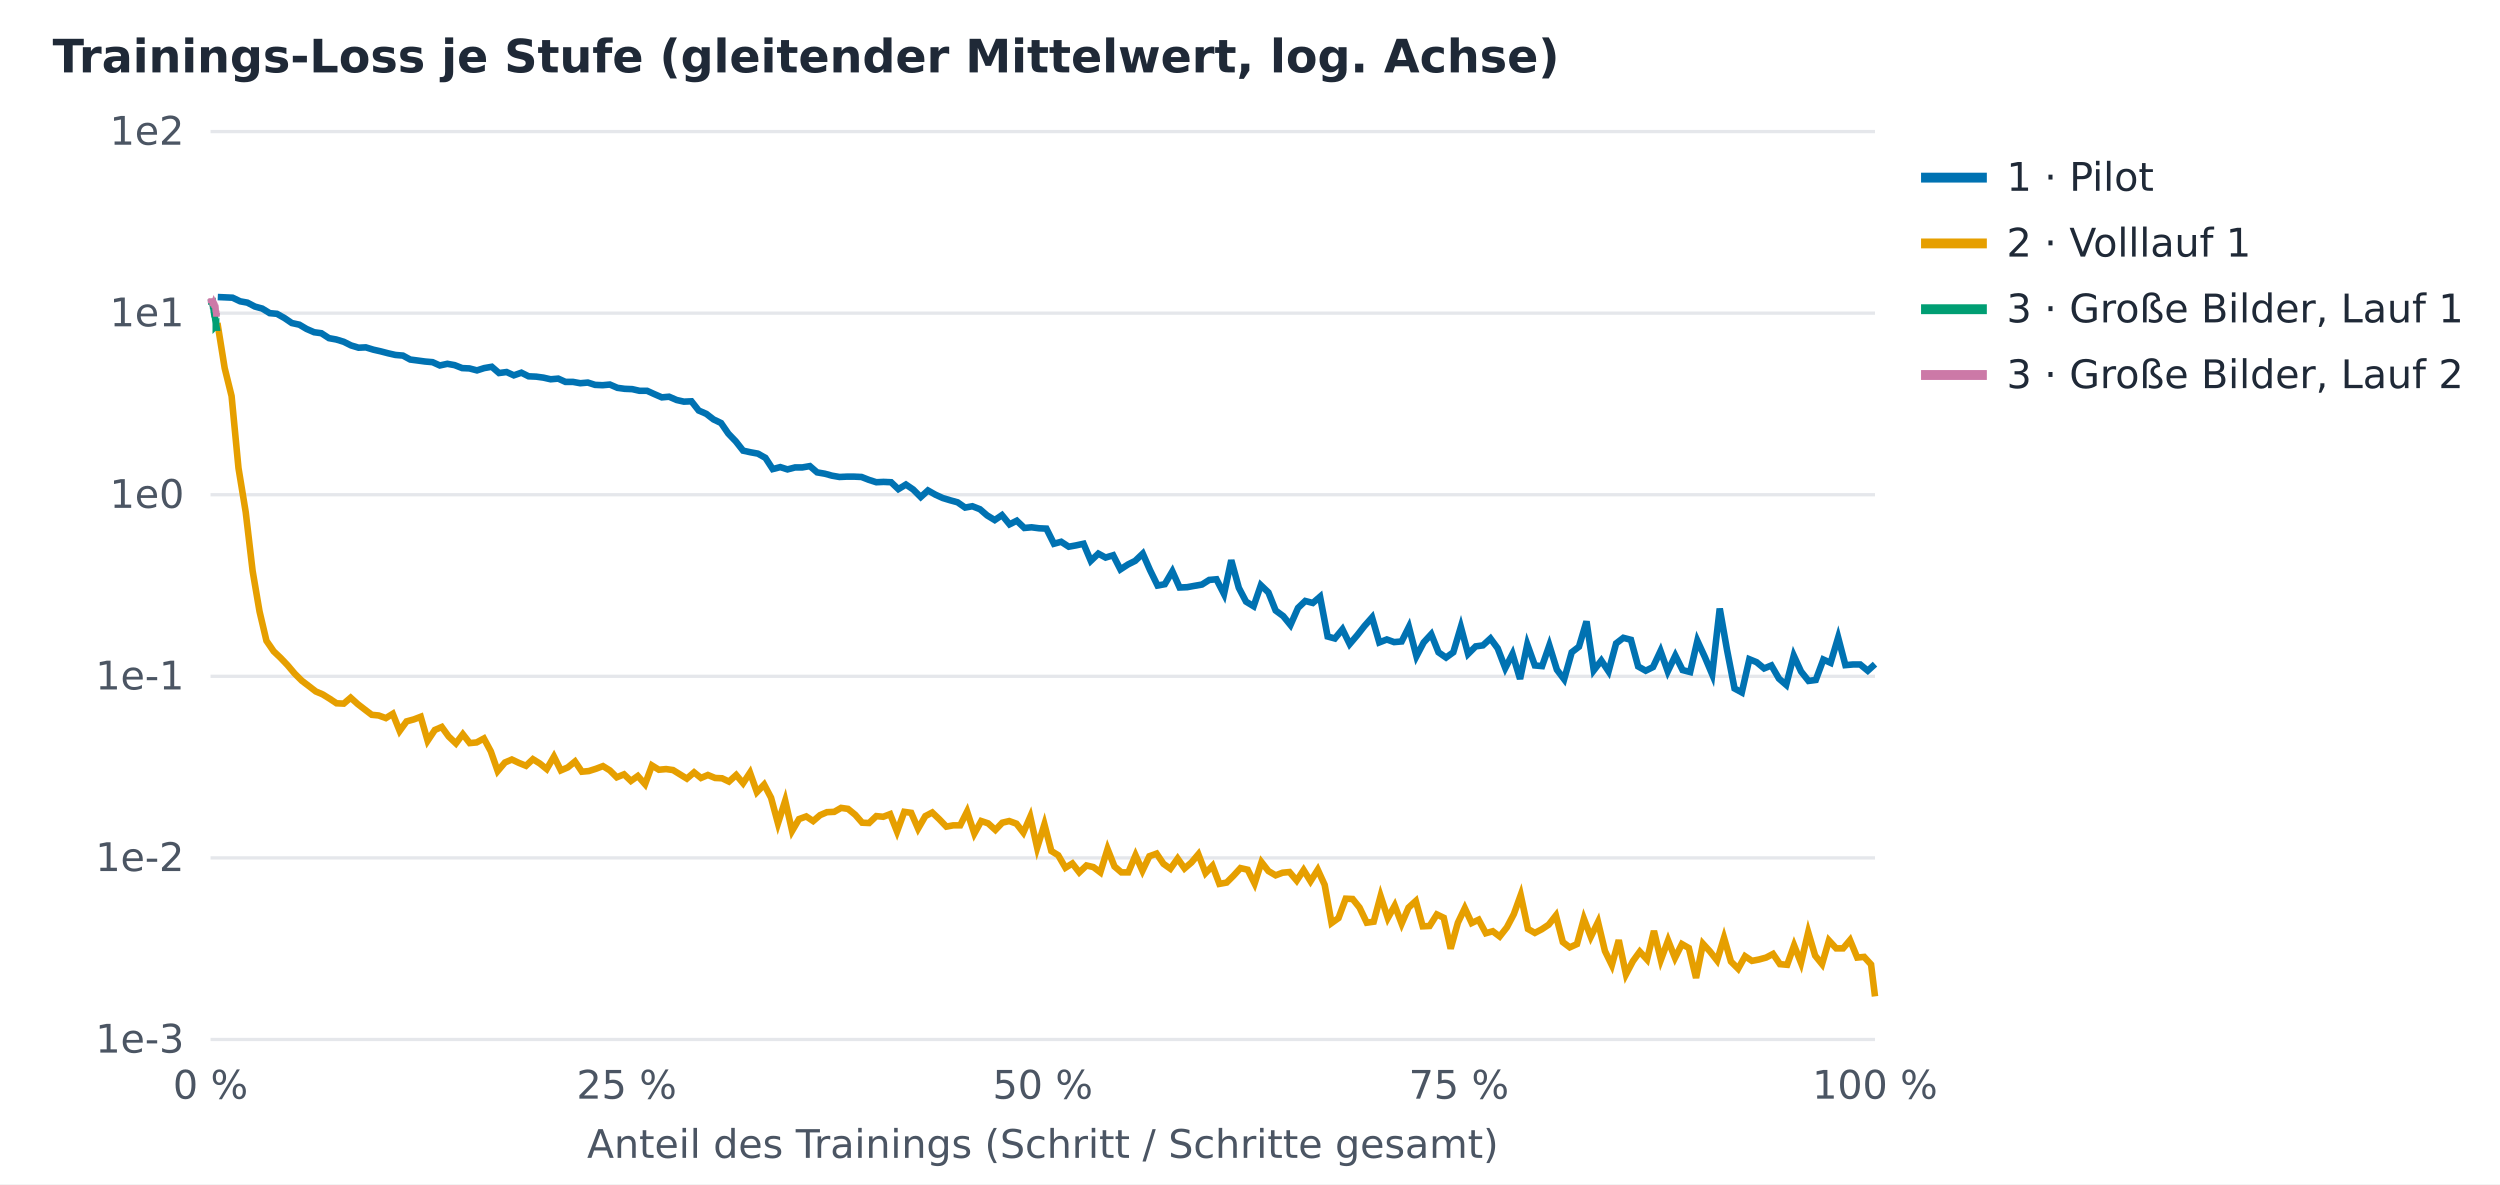
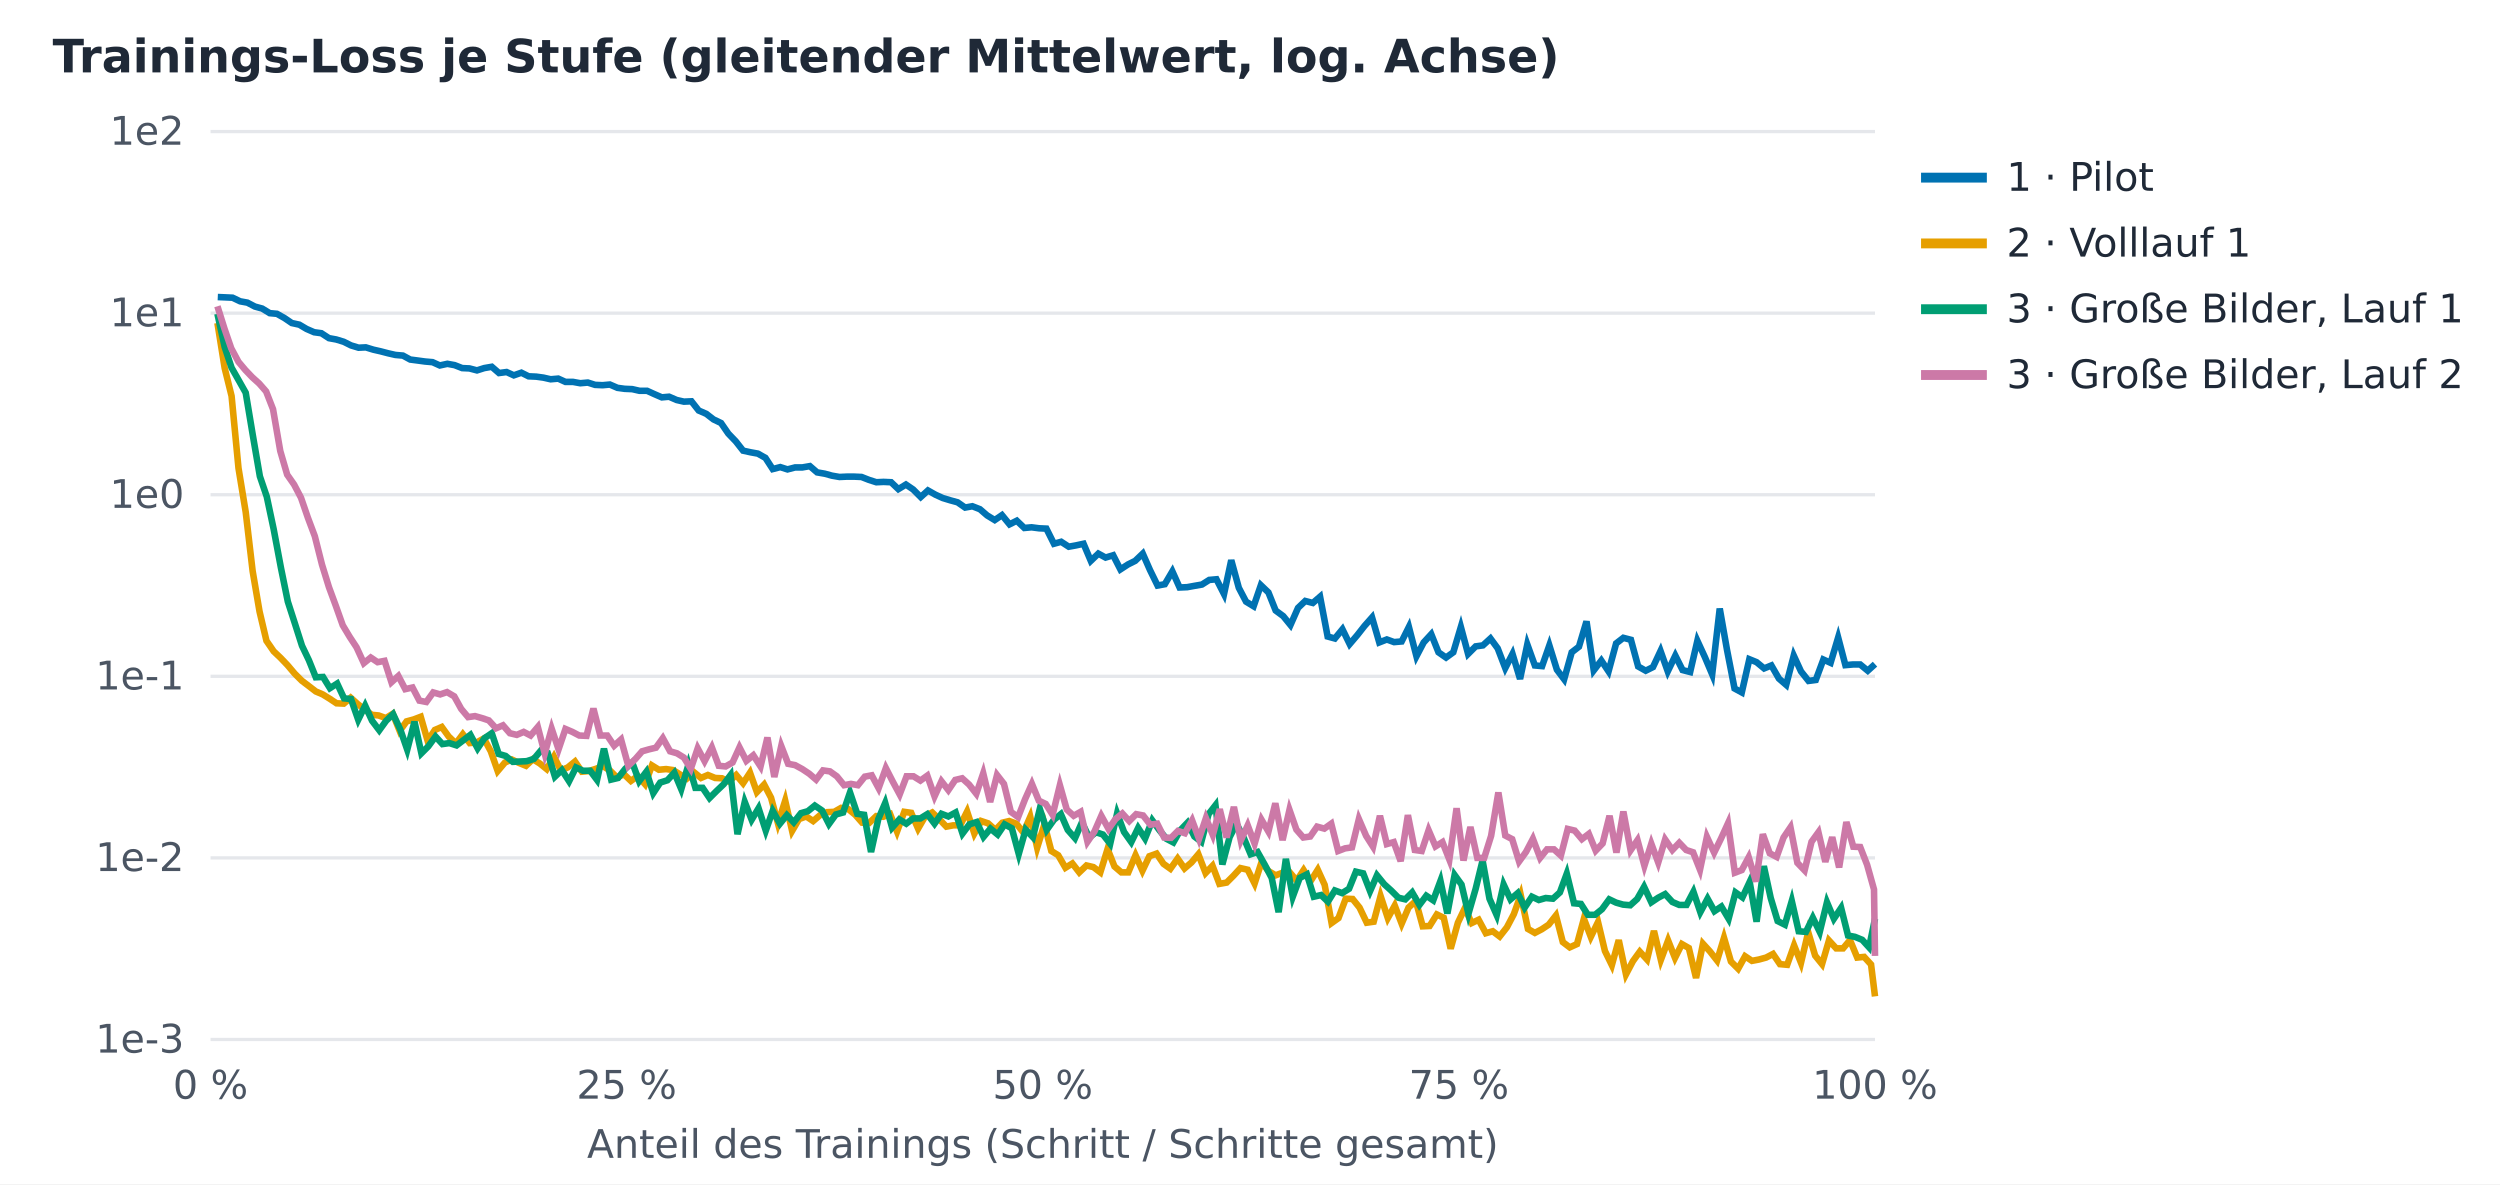
<svg xmlns="http://www.w3.org/2000/svg" width="760" height="360" viewBox="0 0 760 360" font-family="DejaVu Sans, Arial, sans-serif" font-size="12">
  <rect width="760" height="360" fill="#ffffff" />
  <text x="16" y="22" font-size="14" font-weight="bold" fill="#1f2937">Trainings-Loss je Stufe (gleitender Mittelwert, log. Achse)</text>
  <line x1="64" x2="570" y1="316.0" y2="316.0" stroke="#e5e7eb" />
  <text x="56" y="320.0" text-anchor="end" fill="#4b5563">1e-3</text>
  <line x1="64" x2="570" y1="260.8" y2="260.8" stroke="#e5e7eb" />
  <text x="56" y="264.8" text-anchor="end" fill="#4b5563">1e-2</text>
  <line x1="64" x2="570" y1="205.6" y2="205.6" stroke="#e5e7eb" />
  <text x="56" y="209.6" text-anchor="end" fill="#4b5563">1e-1</text>
  <line x1="64" x2="570" y1="150.4" y2="150.4" stroke="#e5e7eb" />
  <text x="56" y="154.4" text-anchor="end" fill="#4b5563">1e0</text>
  <line x1="64" x2="570" y1="95.2" y2="95.2" stroke="#e5e7eb" />
  <text x="56" y="99.2" text-anchor="end" fill="#4b5563">1e1</text>
  <line x1="64" x2="570" y1="40.0" y2="40.0" stroke="#e5e7eb" />
  <text x="56" y="44.0" text-anchor="end" fill="#4b5563">1e2</text>
  <text x="64.0" y="334" text-anchor="middle" fill="#4b5563">0 %</text>
  <text x="190.5" y="334" text-anchor="middle" fill="#4b5563">25 %</text>
  <text x="317.0" y="334" text-anchor="middle" fill="#4b5563">50 %</text>
  <text x="443.5" y="334" text-anchor="middle" fill="#4b5563">75 %</text>
  <text x="570.0" y="334" text-anchor="middle" fill="#4b5563">100 %</text>
  <text x="317.0" y="352" text-anchor="middle" fill="#4b5563">Anteil des Trainings (Schritt / Schritte gesamt)</text>
  <polyline fill="none" stroke="#0072B2" stroke-width="2" points="66.2,90.3 68.5,90.4 70.7,90.5 73.0,91.6 75.2,92.0 77.5,93.2 79.7,93.8 82.0,95.2 84.2,95.4 86.5,96.7 88.7,98.2 91.0,98.7 93.2,100.0 95.5,101.0 97.7,101.3 100.0,102.8 102.2,103.2 104.5,103.9 106.7,105.0 109.0,105.7 111.2,105.6 113.5,106.3 115.7,106.8 118.0,107.4 120.2,107.9 122.5,108.1 124.7,109.3 127.0,109.6 129.2,109.9 131.5,110.1 133.7,111.1 136.0,110.6 138.2,111.0 140.5,111.9 142.7,112.0 145.0,112.6 147.2,111.9 149.5,111.5 151.7,113.4 154.0,113.1 156.2,114.1 158.5,113.3 160.7,114.4 163.0,114.5 165.2,114.8 167.4,115.3 169.7,115.1 171.9,116.1 174.2,116.1 176.4,116.5 178.7,116.3 180.9,117.0 183.2,117.1 185.4,116.9 187.7,117.9 189.9,118.2 192.2,118.3 194.4,118.8 196.7,118.8 198.9,119.8 201.2,120.8 203.4,120.6 205.7,121.6 207.9,122.1 210.2,122.0 212.4,124.8 214.7,125.8 216.9,127.5 219.2,128.6 221.4,131.8 223.7,134.2 225.9,137.0 228.2,137.5 230.4,137.9 232.7,139.2 234.9,142.6 237.2,142.0 239.4,142.7 241.7,142.1 243.9,142.1 246.2,141.7 248.4,143.6 250.7,144.0 252.9,144.6 255.2,145.0 257.4,144.9 259.7,144.9 261.9,145.0 264.2,145.9 266.4,146.6 268.6,146.5 270.9,146.6 273.1,148.7 275.4,147.3 277.6,148.8 279.9,151.1 282.1,149.1 284.4,150.4 286.6,151.4 288.9,152.1 291.1,152.7 293.4,154.3 295.6,153.9 297.9,154.8 300.1,156.7 302.4,158.1 304.6,156.6 306.9,159.4 309.1,158.3 311.4,160.5 313.6,160.3 315.9,160.6 318.1,160.7 320.4,165.3 322.6,164.7 324.9,166.2 327.1,165.8 329.4,165.3 331.6,170.5 333.9,168.3 336.1,169.5 338.4,168.8 340.6,173.1 342.9,171.6 345.1,170.5 347.4,168.3 349.6,173.3 351.9,178.0 354.1,177.6 356.4,173.7 358.6,178.6 360.9,178.5 363.1,178.1 365.4,177.7 367.6,176.3 369.8,176.1 372.1,180.6 374.3,170.3 376.6,178.7 378.8,182.9 381.1,184.3 383.3,177.9 385.6,180.1 387.8,185.6 390.1,187.3 392.3,190.0 394.6,184.8 396.8,182.7 399.1,183.3 401.3,181.4 403.6,193.5 405.8,194.1 408.1,191.3 410.3,195.8 412.6,193.1 414.8,190.3 417.1,187.7 419.3,195.3 421.6,194.4 423.8,195.2 426.1,195.0 428.3,190.6 430.6,199.5 432.8,195.3 435.1,192.8 437.3,198.3 439.6,199.9 441.8,198.3 444.1,190.6 446.3,198.8 448.6,196.5 450.8,196.2 453.1,194.1 455.3,197.1 457.6,203.1 459.8,198.8 462.1,206.4 464.3,195.9 466.6,202.3 468.8,202.5 471.0,196.2 473.3,203.6 475.5,206.5 477.8,198.3 480.0,196.6 482.3,188.9 484.5,203.8 486.8,200.8 489.0,204.1 491.3,195.6 493.5,193.9 495.8,194.5 498.0,202.6 500.3,203.9 502.5,202.8 504.8,197.9 507.0,204.1 509.3,199.3 511.5,203.7 513.8,204.3 516.0,194.8 518.3,199.8 520.5,205.0 522.8,185.0 525.0,197.5 527.3,209.3 529.5,210.5 531.8,200.4 534.0,201.3 536.3,203.2 538.5,202.3 540.8,206.3 543.0,208.2 545.3,199.3 547.5,204.1 549.8,207.0 552.0,206.7 554.3,200.5 556.5,201.5 558.8,193.8 561.0,202.2 563.3,202.0 565.5,202.0 567.8,203.9 570.0,201.9" />
  <line x1="584" x2="604" y1="54" y2="54" stroke="#0072B2" stroke-width="3" />
  <text x="610" y="58" fill="#1f2937">1 · Pilot</text>
  <polyline fill="none" stroke="#E69F00" stroke-width="2" points="66.1,98.2 68.3,111.9 70.4,120.4 72.5,142.3 74.7,155.7 76.8,173.6 78.9,185.9 81.0,194.8 83.2,198.0 85.3,200.0 87.4,202.2 89.6,204.8 91.7,206.9 93.8,208.5 96.0,210.2 98.1,211.1 100.2,212.4 102.3,213.8 104.5,213.9 106.6,212.1 108.7,214.0 110.9,215.7 113.0,217.3 115.1,217.5 117.3,218.3 119.4,217.0 121.5,222.2 123.6,219.3 125.8,218.7 127.9,217.9 130.0,225.2 132.2,221.9 134.3,221.0 136.4,223.9 138.6,226.0 140.7,223.2 142.8,225.9 144.9,225.7 147.1,224.5 149.2,228.4 151.3,234.4 153.5,231.8 155.6,230.9 157.7,231.9 159.9,232.8 162.0,230.8 164.1,232.1 166.2,233.8 168.4,230.0 170.5,234.2 172.6,233.3 174.8,231.5 176.9,234.6 179.0,234.4 181.2,233.7 183.3,232.9 185.4,234.2 187.5,236.3 189.7,235.4 191.8,237.4 193.9,235.9 196.1,238.4 198.2,232.7 200.3,234.0 202.5,233.8 204.6,234.1 206.7,235.4 208.8,236.7 211.0,234.8 213.1,236.5 215.2,235.6 217.4,236.5 219.5,236.6 221.6,237.6 223.8,235.6 225.9,238.1 228.0,234.9 230.1,240.8 232.3,238.5 234.4,242.5 236.5,250.3 238.7,243.4 240.8,252.6 242.9,249.0 245.1,248.2 247.2,249.6 249.3,247.8 251.4,246.9 253.6,246.8 255.7,245.6 257.8,245.9 260.0,247.7 262.1,250.1 264.2,250.2 266.4,248.1 268.5,248.3 270.6,247.5 272.7,252.8 274.9,246.8 277.0,247.1 279.1,251.9 281.3,248.1 283.4,247.0 285.5,249.0 287.7,251.3 289.8,250.9 291.9,250.9 294.0,246.7 296.2,253.4 298.3,249.6 300.4,250.3 302.6,252.3 304.7,250.1 306.8,249.6 309.0,250.4 311.1,253.1 313.2,248.3 315.3,257.7 317.5,250.6 319.6,258.7 321.7,260.0 323.9,263.8 326.0,262.5 328.1,265.2 330.3,263.1 332.4,263.6 334.5,265.2 336.7,258.1 338.8,263.4 340.9,265.2 343.0,265.2 345.2,260.0 347.3,264.7 349.4,260.3 351.6,259.5 353.7,262.6 355.8,264.1 358.0,261.0 360.1,264.0 362.2,262.2 364.3,259.7 366.5,265.4 368.6,263.2 370.7,268.7 372.9,268.3 375.0,266.2 377.1,263.9 379.3,264.4 381.4,268.6 383.5,262.1 385.6,264.8 387.8,266.1 389.9,265.3 392.0,265.1 394.2,267.7 396.3,264.5 398.4,267.9 400.6,264.4 402.7,269.0 404.8,280.6 406.9,279.1 409.1,273.2 411.2,273.3 413.3,275.9 415.5,280.5 417.6,280.2 419.7,272.4 421.9,279.1 424.0,275.3 426.1,280.8 428.2,275.9 430.4,273.9 432.5,281.6 434.6,281.5 436.8,278.0 438.9,279.0 441.0,288.4 443.2,280.5 445.3,276.1 447.4,280.6 449.5,279.6 451.7,283.7 453.8,283.1 455.9,284.7 458.1,281.9 460.2,277.9 462.3,272.1 464.5,282.4 466.6,283.6 468.7,282.5 470.8,281.1 473.0,278.3 475.1,286.4 477.2,288.0 479.4,287.0 481.5,279.3 483.6,284.8 485.8,280.3 487.9,289.1 490.0,293.4 492.1,285.8 494.3,296.2 496.4,292.2 498.5,289.3 500.7,291.7 502.8,283.0 504.9,291.8 507.1,285.9 509.2,291.2 511.3,287.0 513.4,288.2 515.6,297.3 517.7,286.9 519.8,289.2 522.0,292.0 524.1,285.1 526.2,292.3 528.4,294.5 530.5,290.7 532.6,292.1 534.7,291.7 536.9,291.1 539.0,290.0 541.1,293.1 543.3,293.3 545.4,287.4 547.5,292.7 549.7,283.4 551.8,290.5 553.9,293.1 556.0,285.9 558.2,288.3 560.3,288.3 562.4,285.8 564.6,291.1 566.7,290.9 568.8,293.2 570.0,302.9" />
  <line x1="584" x2="604" y1="74" y2="74" stroke="#E69F00" stroke-width="3" />
  <text x="610" y="78" fill="#1f2937">2 · Volllauf 1</text>
-   <polyline fill="none" stroke="#009E73" stroke-width="2" points="64.1,91.1 64.1,91.0 64.2,91.4 64.2,91.6 64.3,92.6 64.3,92.1 64.4,91.9 64.4,91.3 64.5,92.6 64.6,91.6 64.6,92.2 64.7,93.1 64.7,92.7 64.8,93.7 64.8,94.0 64.9,93.8 65.0,94.7 65.0,94.8 65.1,95.1 65.1,95.3 65.2,96.1 65.2,96.5 65.3,96.2 65.3,95.8 65.4,96.9 65.5,97.6 65.5,97.4 65.6,98.4 65.6,99.1 65.7,99.0 65.7,99.5 65.8,99.3 65.9,99.9 65.9,99.8 66.0,100.4 66.0,100.6" />
+   <polyline fill="none" stroke="#009E73" stroke-width="2" points="66.1,95.4 68.3,105.5 70.4,111.8 72.5,115.5 74.7,119.4 76.8,132.0 79.0,144.8 81.1,151.0 83.2,160.9 85.4,172.6 87.5,182.9 89.6,189.4 91.8,196.3 93.9,200.7 96.0,205.9 98.2,205.8 100.3,209.2 102.5,207.8 104.6,212.3 106.7,212.5 108.9,218.8 111.0,214.5 113.1,219.1 115.3,222.0 117.4,219.1 119.5,217.1 121.7,221.8 123.8,227.9 126.0,219.4 128.1,229.0 130.2,226.9 132.4,223.9 134.5,226.2 136.6,225.9 138.8,226.6 140.9,225.0 143.0,223.4 145.2,227.5 147.3,224.4 149.5,222.9 151.6,229.2 153.7,229.8 155.9,231.6 158.0,231.5 160.1,231.4 162.3,230.7 164.4,228.2 166.5,228.9 168.7,236.1 170.8,234.1 173.0,237.5 175.1,233.3 177.2,234.3 179.4,234.3 181.5,237.1 183.6,227.6 185.8,237.0 187.9,236.5 190.1,233.7 192.2,231.8 194.3,237.5 196.5,234.6 198.6,241.1 200.7,237.9 202.9,237.2 205.0,234.9 207.1,239.9 209.3,232.4 211.4,239.5 213.6,239.5 215.7,242.6 217.8,240.5 220.0,238.4 222.1,235.6 224.2,253.6 226.4,243.8 228.5,249.2 230.6,245.7 232.8,252.5 234.9,246.5 237.1,250.4 239.2,247.8 241.3,250.0 243.5,247.2 245.6,246.6 247.7,244.9 249.9,246.4 252.0,250.5 254.1,247.6 256.3,247.0 258.4,240.9 260.6,247.4 262.7,247.7 264.8,259.0 267.0,249.0 269.1,244.1 271.2,251.6 273.4,249.1 275.5,250.4 277.6,248.8 279.8,248.8 281.9,247.5 284.1,250.4 286.2,247.4 288.3,248.2 290.5,247.0 292.6,253.4 294.7,250.6 296.9,249.9 299.0,254.4 301.1,251.9 303.3,253.7 305.4,250.6 307.6,251.8 309.7,259.6 311.8,252.2 314.0,254.5 316.1,245.9 318.2,252.3 320.4,249.2 322.5,247.5 324.6,252.3 326.8,254.8 328.9,250.0 331.1,254.6 333.2,253.0 335.3,253.7 337.5,256.5 339.6,247.3 341.7,252.9 343.9,256.0 346.0,251.7 348.1,254.9 350.3,249.4 352.4,252.3 354.6,255.0 356.7,256.1 358.8,252.4 361.0,250.1 363.1,254.3 365.2,255.9 367.4,247.5 369.5,244.8 371.6,262.8 373.8,254.5 375.9,250.4 378.1,254.7 380.2,259.7 382.3,259.0 384.5,262.9 386.6,266.9 388.7,277.3 390.9,261.1 393.0,272.6 395.1,266.9 397.3,265.8 399.4,272.6 401.6,272.1 403.7,274.1 405.8,270.7 408.0,271.5 410.1,270.2 412.2,265.0 414.4,265.5 416.5,270.9 418.6,266.1 420.8,268.8 422.9,270.7 425.1,272.9 427.2,273.4 429.3,271.3 431.5,275.1 433.6,272.3 435.7,273.7 437.9,267.8 440.0,277.7 442.2,266.0 444.3,268.9 446.4,277.8 448.6,270.2 450.7,261.6 452.8,273.2 455.0,278.2 457.1,268.9 459.2,273.4 461.4,271.5 463.5,275.9 465.7,272.6 467.8,273.6 469.9,273.0 472.1,273.2 474.2,271.3 476.3,265.6 478.5,274.6 480.6,274.8 482.7,278.1 484.9,278.1 487.0,276.4 489.2,273.4 491.3,274.4 493.4,275.0 495.6,275.2 497.7,273.3 499.8,269.6 502.0,274.3 504.1,272.9 506.2,271.8 508.4,274.2 510.5,275.1 512.7,275.1 514.8,271.1 516.9,277.3 519.1,273.2 521.2,277.0 523.3,275.6 525.5,279.3 527.6,271.3 529.7,272.8 531.9,268.1 534.0,280.2 536.2,263.3 538.3,273.0 540.4,280.0 542.6,281.1 544.7,273.9 546.8,283.1 549.0,283.3 551.1,279.0 553.2,283.3 555.4,274.3 557.5,279.3 559.7,276.0 561.8,284.4 563.9,284.8 566.1,285.7 568.2,288.0 570.0,279.3" />
  <line x1="584" x2="604" y1="94" y2="94" stroke="#009E73" stroke-width="3" />
  <text x="610" y="98" fill="#1f2937">3 · Große Bilder, Lauf 1</text>
-   <polyline fill="none" stroke="#CC79A7" stroke-width="2" points="64.1,90.9 64.2,92.1 64.3,90.8 64.4,91.5 64.5,90.8 64.6,91.7 64.6,91.5 64.7,93.0 64.8,92.6 64.9,92.7 65.0,92.6 65.1,92.3 65.2,92.5 65.3,93.3 65.4,92.7 65.5,93.4 65.6,94.9 65.7,94.4 65.7,94.9 65.8,96.2 65.9,95.1" />
+   <polyline fill="none" stroke="#CC79A7" stroke-width="2" points="66.1,93.1 68.2,99.8 70.3,105.9 72.5,110.0 74.6,112.5 76.7,114.7 78.8,116.6 80.9,119.0 83.0,124.4 85.2,137.1 87.3,144.3 89.4,147.3 91.5,151.3 93.6,157.4 95.7,163.0 97.9,171.7 100.0,178.5 102.1,184.2 104.2,190.1 106.3,193.6 108.4,196.8 110.6,201.6 112.7,199.9 114.8,201.3 116.9,200.9 119.0,207.4 121.1,205.5 123.2,209.5 125.4,209.0 127.5,213.0 129.6,213.4 131.7,210.5 133.8,211.1 135.9,210.4 138.1,211.7 140.2,215.5 142.3,218.0 144.4,217.7 146.5,218.3 148.6,219.0 150.8,221.4 152.9,220.5 155.0,222.9 157.1,223.4 159.2,222.5 161.3,223.6 163.5,221.0 165.6,229.1 167.7,221.5 169.8,227.8 171.9,221.6 174.0,222.5 176.1,223.6 178.3,223.7 180.4,215.4 182.5,223.6 184.6,223.6 186.7,226.7 188.8,224.8 191.0,232.8 193.1,230.8 195.2,228.4 197.3,227.8 199.4,227.3 201.5,224.4 203.7,228.4 205.8,229.0 207.9,230.3 210.0,233.7 212.1,227.5 214.2,231.4 216.4,227.2 218.5,232.8 220.6,233.0 222.7,231.8 224.8,227.2 226.9,231.3 229.0,229.6 231.2,233.0 233.3,224.2 235.4,236.2 237.5,226.8 239.6,232.2 241.7,232.6 243.9,233.8 246.0,235.2 248.1,237.0 250.2,234.2 252.3,234.5 254.4,236.0 256.6,238.7 258.7,238.3 260.8,238.7 262.9,236.1 265.0,235.7 267.1,239.6 269.3,233.5 271.4,237.6 273.5,241.5 275.6,236.0 277.7,236.0 279.8,237.3 281.9,235.8 284.1,242.1 286.2,237.5 288.3,240.2 290.4,237.1 292.5,236.6 294.6,238.5 296.8,241.3 298.9,235.1 301.0,243.8 303.1,235.6 305.2,238.3 307.3,246.8 309.5,248.4 311.6,243.0 313.7,238.3 315.8,243.4 317.9,244.4 320.0,247.7 322.2,238.7 324.3,246.1 326.4,248.0 328.5,246.8 330.6,255.9 332.7,252.8 334.8,248.0 337.0,252.0 339.1,249.0 341.2,247.3 343.3,249.6 345.4,247.5 347.5,247.9 349.7,250.7 351.8,250.4 353.9,254.6 356.0,254.7 358.1,252.6 360.2,253.3 362.4,249.4 364.5,255.0 366.6,248.7 368.7,253.8 370.8,246.0 372.9,254.6 375.1,245.3 377.2,255.5 379.3,250.9 381.4,256.5 383.5,249.2 385.6,252.8 387.7,244.2 389.9,255.4 392.0,246.2 394.1,252.2 396.2,254.6 398.3,254.3 400.4,251.3 402.6,251.9 404.7,250.4 406.8,258.7 408.9,257.9 411.0,257.6 413.1,249.0 415.3,254.1 417.4,257.4 419.5,248.0 421.6,256.6 423.7,256.0 425.8,261.8 428.0,247.8 430.1,258.4 432.2,258.7 434.3,252.4 436.4,257.3 438.5,256.0 440.6,261.3 442.8,245.7 444.9,261.6 447.0,251.4 449.1,260.8 451.2,260.8 453.3,254.1 455.5,240.9 457.6,254.0 459.7,255.1 461.8,261.9 463.9,259.0 466.0,255.0 468.2,260.8 470.3,258.2 472.4,258.2 474.5,260.1 476.6,252.0 478.7,252.5 480.9,255.1 483.0,253.5 485.1,258.6 487.2,256.4 489.3,248.0 491.4,259.2 493.5,246.7 495.7,258.5 497.8,255.4 499.9,263.2 502.0,256.5 504.1,262.2 506.2,255.2 508.4,258.4 510.5,256.2 512.6,258.4 514.7,259.1 516.8,264.4 518.9,254.4 521.1,259.2 523.2,254.9 525.3,250.3 527.4,265.3 529.5,264.5 531.6,260.6 533.8,268.0 535.9,253.6 538.0,259.4 540.1,260.5 542.2,254.6 544.3,251.5 546.4,262.3 548.6,264.6 550.7,255.9 552.8,253.0 554.9,262.0 557.0,254.5 559.1,263.7 561.3,249.9 563.4,257.4 565.5,257.5 567.6,262.9 569.7,270.4 570.0,290.6" />
  <line x1="584" x2="604" y1="114" y2="114" stroke="#CC79A7" stroke-width="3" />
  <text x="610" y="118" fill="#1f2937">3 · Große Bilder, Lauf 2</text>
</svg>
